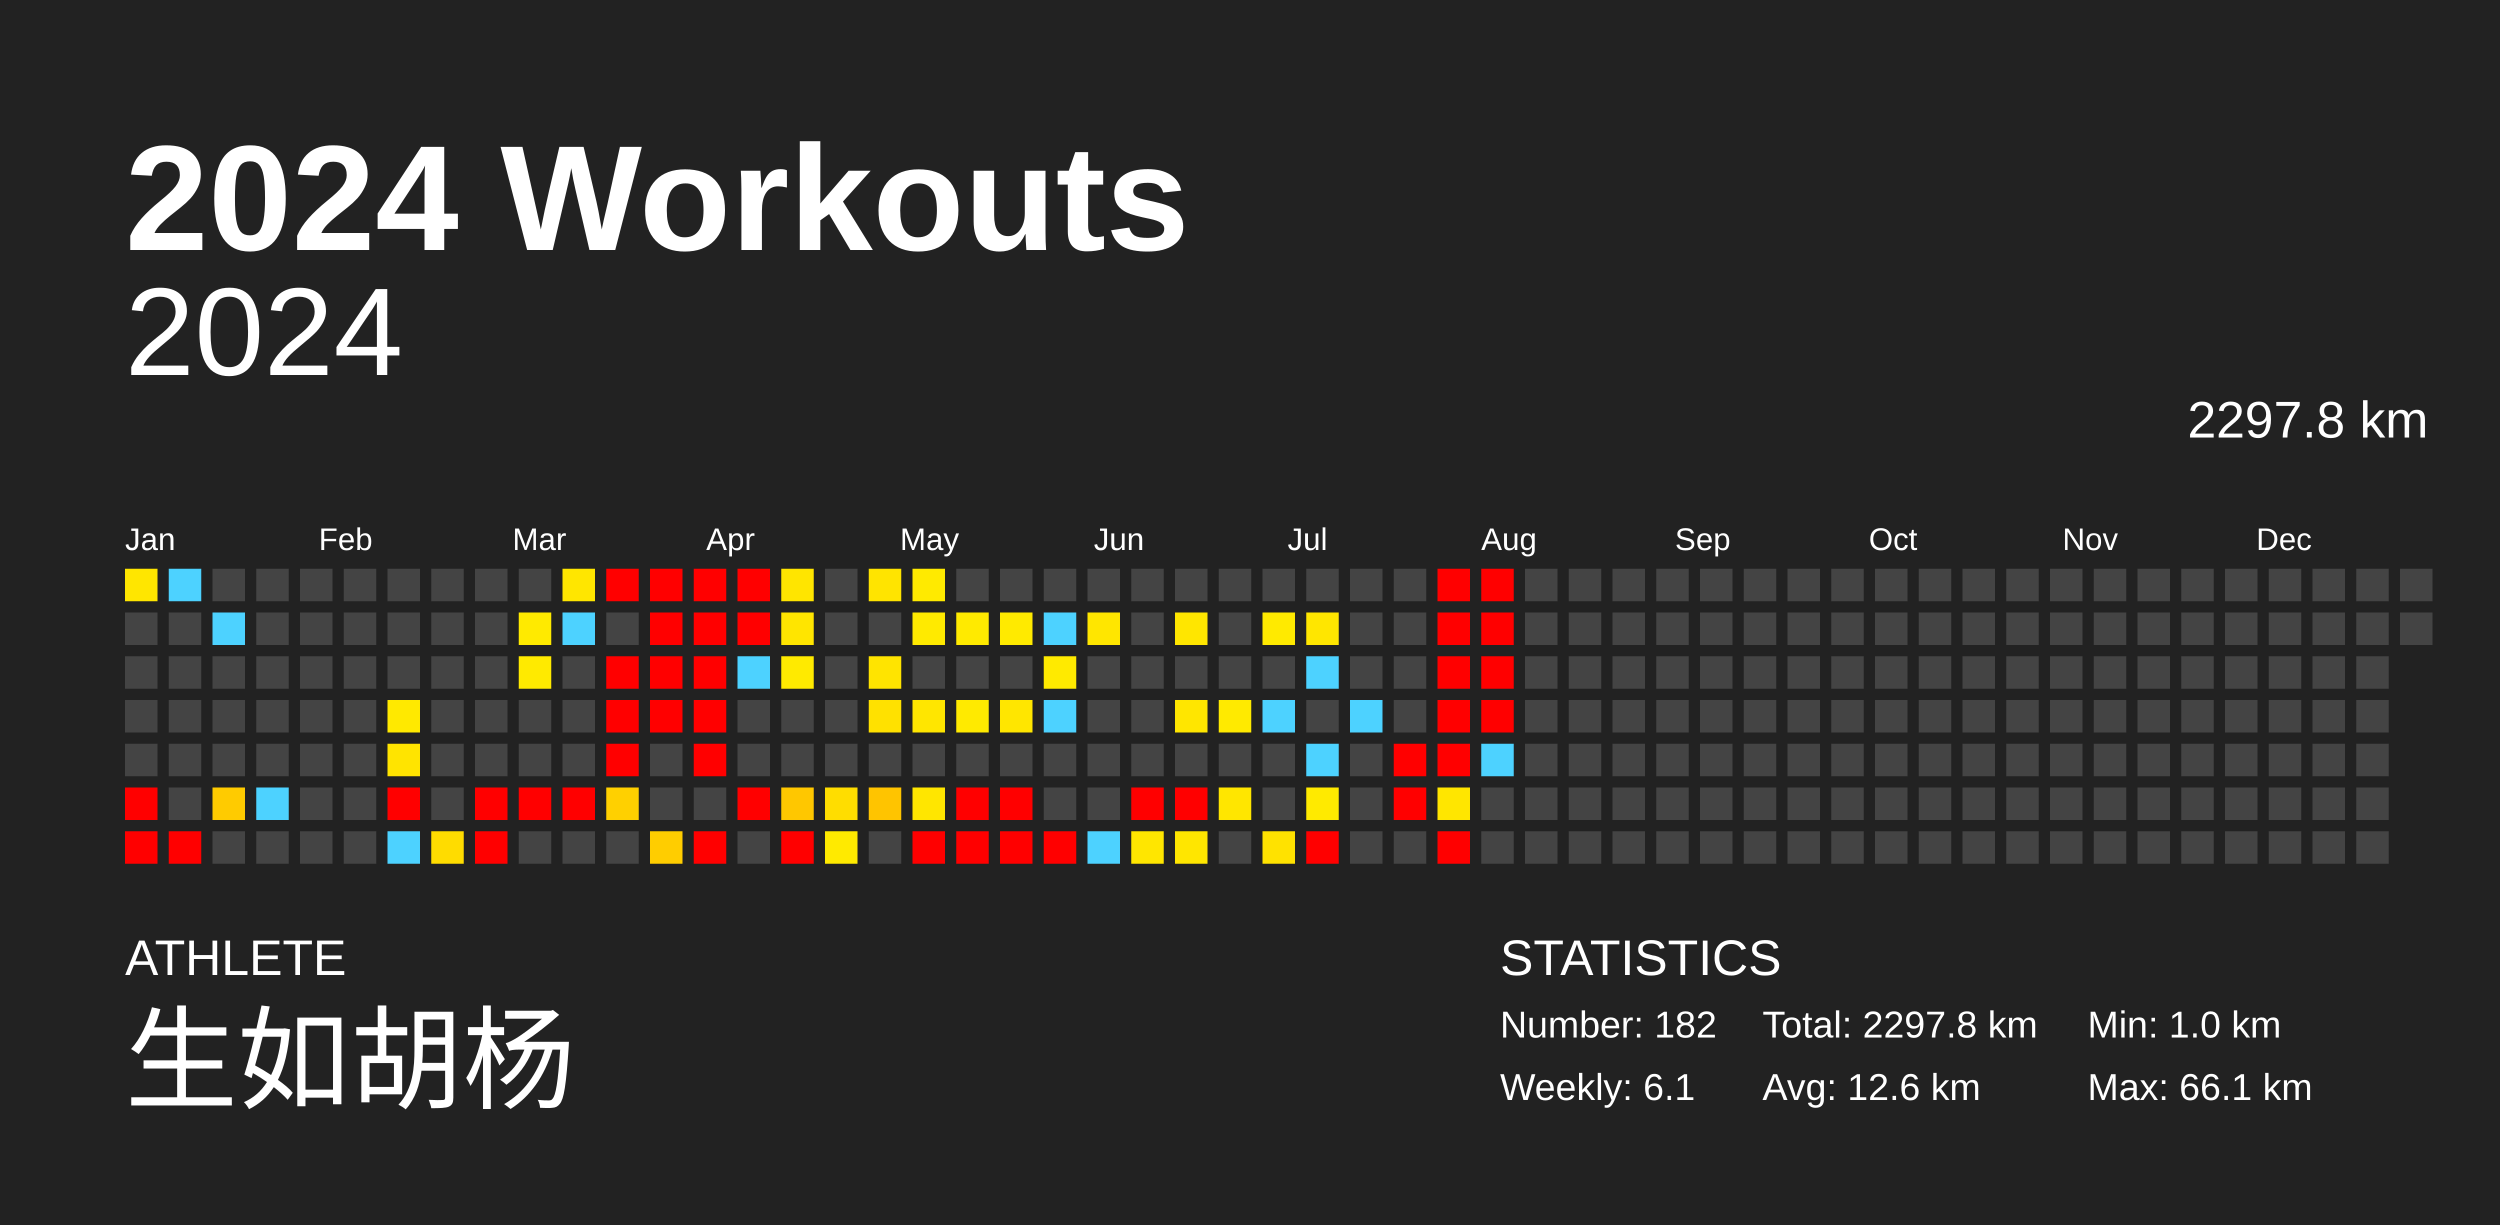
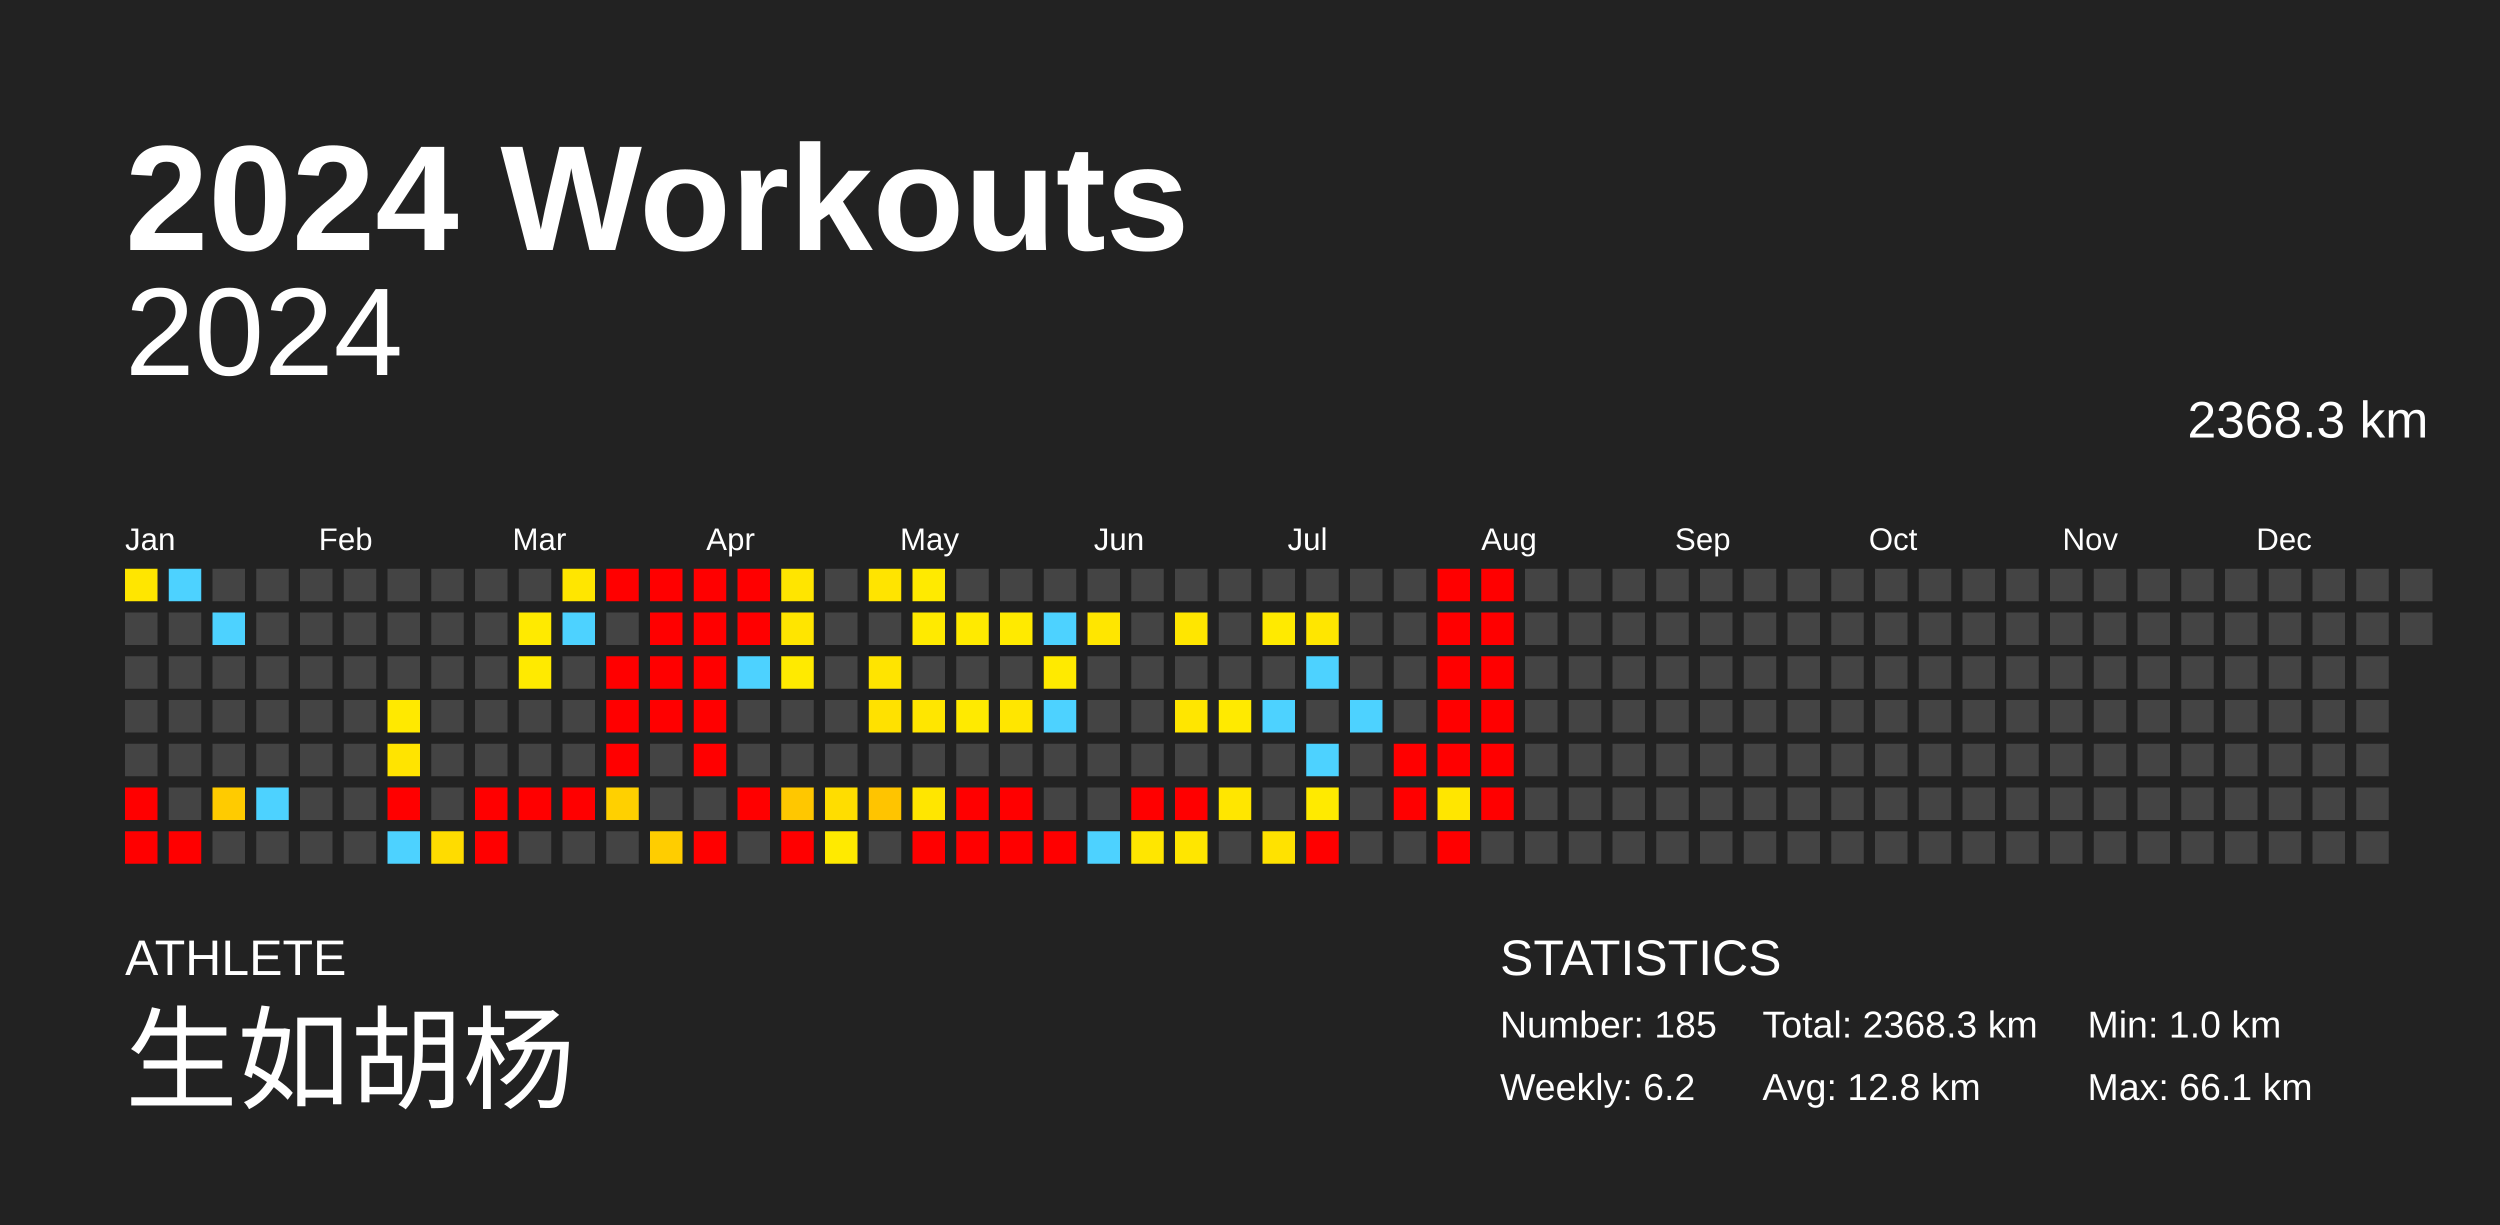
<svg xmlns="http://www.w3.org/2000/svg" baseProfile="full" height="98mm" version="1.1" viewBox="0,0,200,98" width="200mm">
  <defs />
  <rect fill="#222222" height="98" width="200" x="0" y="0" />
  <text fill="#FFFFFF" style="font-size:12px; font-family:Arial; font-weight:bold;" x="10" y="20">2024 Workouts</text>
  <text fill="#FFFFFF" style="font-size:4px; font-family:Arial" x="10" y="78">ATHLETE</text>
  <text fill="#FFFFFF" style="font-size:9px; font-family:Arial" x="10" y="88">生如胡杨</text>
  <text fill="#FFFFFF" style="font-size:4px; font-family:Arial" x="120" y="78">STATISTICS</text>
-   <text fill="#FFFFFF" style="font-size:3px; font-family:Arial" x="120" y="83">Number: 182</text>
-   <text fill="#FFFFFF" style="font-size:3px; font-family:Arial" x="120" y="88">Weekly: 6.1</text>
-   <text fill="#FFFFFF" style="font-size:3px; font-family:Arial" x="141" y="83">Total: 2297.8 km</text>
-   <text fill="#FFFFFF" style="font-size:3px; font-family:Arial" x="141" y="88">Avg: 12.6 km</text>
+   <text fill="#FFFFFF" style="font-size:3px; font-family:Arial" x="120" y="83">Number: 185</text>
+   <text fill="#FFFFFF" style="font-size:3px; font-family:Arial" x="120" y="88">Weekly: 6.2</text>
+   <text fill="#FFFFFF" style="font-size:3px; font-family:Arial" x="141" y="83">Total: 2368.3 km</text>
+   <text fill="#FFFFFF" style="font-size:3px; font-family:Arial" x="141" y="88">Avg: 12.8 km</text>
  <text fill="#FFFFFF" style="font-size:3px; font-family:Arial" x="167" y="83">Min: 1.0 km</text>
  <text fill="#FFFFFF" style="font-size:3px; font-family:Arial" x="167" y="88">Max: 66.1 km</text>
  <text alignment-baseline="hanging" fill="#FFFFFF" style="font-size:10.0px; font-family:Arial;" x="10" y="30">2024</text>
-   <text alignment-baseline="hanging" fill="#FFFFFF" style="font-size:4.125px; font-family:Arial;" x="175" y="35">2297.8 km</text>
+   <text alignment-baseline="hanging" fill="#FFFFFF" style="font-size:4.125px; font-family:Arial;" x="175" y="35">2368.3 km</text>
  <text fill="#FFFFFF" style="font-size:2.5px; font-family:Arial" x="10.0" y="44">Jan</text>
  <text fill="#FFFFFF" style="font-size:2.5px; font-family:Arial" x="25.5" y="44">Feb</text>
  <text fill="#FFFFFF" style="font-size:2.5px; font-family:Arial" x="41.0" y="44">Mar</text>
  <text fill="#FFFFFF" style="font-size:2.5px; font-family:Arial" x="56.5" y="44">Apr</text>
  <text fill="#FFFFFF" style="font-size:2.5px; font-family:Arial" x="72.0" y="44">May</text>
  <text fill="#FFFFFF" style="font-size:2.5px; font-family:Arial" x="87.5" y="44">Jun</text>
  <text fill="#FFFFFF" style="font-size:2.5px; font-family:Arial" x="103.0" y="44">Jul</text>
  <text fill="#FFFFFF" style="font-size:2.5px; font-family:Arial" x="118.5" y="44">Aug</text>
  <text fill="#FFFFFF" style="font-size:2.5px; font-family:Arial" x="134.0" y="44">Sep</text>
  <text fill="#FFFFFF" style="font-size:2.5px; font-family:Arial" x="149.5" y="44">Oct</text>
  <text fill="#FFFFFF" style="font-size:2.5px; font-family:Arial" x="165.0" y="44">Nov</text>
  <text fill="#FFFFFF" style="font-size:2.5px; font-family:Arial" x="180.5" y="44">Dec</text>
  <rect fill="#ffe600" height="2.6" width="2.6" x="10.0" y="45.5" />
  <rect fill="#444444" height="2.6" width="2.6" x="10.0" y="49.0" />
  <rect fill="#444444" height="2.6" width="2.6" x="10.0" y="52.5" />
  <rect fill="#444444" height="2.6" width="2.6" x="10.0" y="56.0" />
  <rect fill="#444444" height="2.6" width="2.6" x="10.0" y="59.5" />
  <rect fill="red" height="2.6" width="2.6" x="10.0" y="63.0" />
  <rect fill="red" height="2.6" width="2.6" x="10.0" y="66.5" />
  <rect fill="#4dd2ff" height="2.6" width="2.6" x="13.5" y="45.5" />
  <rect fill="#444444" height="2.6" width="2.6" x="13.5" y="49.0" />
  <rect fill="#444444" height="2.6" width="2.6" x="13.5" y="52.5" />
  <rect fill="#444444" height="2.6" width="2.6" x="13.5" y="56.0" />
  <rect fill="#444444" height="2.6" width="2.6" x="13.5" y="59.5" />
  <rect fill="#444444" height="2.6" width="2.6" x="13.5" y="63.0" />
  <rect fill="red" height="2.6" width="2.6" x="13.5" y="66.5" />
  <rect fill="#444444" height="2.6" width="2.6" x="17.0" y="45.5" />
  <rect fill="#4dd2ff" height="2.6" width="2.6" x="17.0" y="49.0" />
  <rect fill="#444444" height="2.6" width="2.6" x="17.0" y="52.5" />
  <rect fill="#444444" height="2.6" width="2.6" x="17.0" y="56.0" />
  <rect fill="#444444" height="2.6" width="2.6" x="17.0" y="59.5" />
  <rect fill="#ffcb00" height="2.6" width="2.6" x="17.0" y="63.0" />
  <rect fill="#444444" height="2.6" width="2.6" x="17.0" y="66.5" />
  <rect fill="#444444" height="2.6" width="2.6" x="20.5" y="45.5" />
  <rect fill="#444444" height="2.6" width="2.6" x="20.5" y="49.0" />
  <rect fill="#444444" height="2.6" width="2.6" x="20.5" y="52.5" />
  <rect fill="#444444" height="2.6" width="2.6" x="20.5" y="56.0" />
  <rect fill="#444444" height="2.6" width="2.6" x="20.5" y="59.5" />
  <rect fill="#4dd2ff" height="2.6" width="2.6" x="20.5" y="63.0" />
  <rect fill="#444444" height="2.6" width="2.6" x="20.5" y="66.5" />
  <rect fill="#444444" height="2.6" width="2.6" x="24.0" y="45.5" />
  <rect fill="#444444" height="2.6" width="2.6" x="24.0" y="49.0" />
  <rect fill="#444444" height="2.6" width="2.6" x="24.0" y="52.5" />
  <rect fill="#444444" height="2.6" width="2.6" x="24.0" y="56.0" />
  <rect fill="#444444" height="2.6" width="2.6" x="24.0" y="59.5" />
  <rect fill="#444444" height="2.6" width="2.6" x="24.0" y="63.0" />
  <rect fill="#444444" height="2.6" width="2.6" x="24.0" y="66.5" />
  <rect fill="#444444" height="2.6" width="2.6" x="27.5" y="45.5" />
  <rect fill="#444444" height="2.6" width="2.6" x="27.5" y="49.0" />
  <rect fill="#444444" height="2.6" width="2.6" x="27.5" y="52.5" />
  <rect fill="#444444" height="2.6" width="2.6" x="27.5" y="56.0" />
  <rect fill="#444444" height="2.6" width="2.6" x="27.5" y="59.5" />
  <rect fill="#444444" height="2.6" width="2.6" x="27.5" y="63.0" />
  <rect fill="#444444" height="2.6" width="2.6" x="27.5" y="66.5" />
  <rect fill="#444444" height="2.6" width="2.6" x="31.0" y="45.5" />
  <rect fill="#444444" height="2.6" width="2.6" x="31.0" y="49.0" />
  <rect fill="#444444" height="2.6" width="2.6" x="31.0" y="52.5" />
  <rect fill="#ffe900" height="2.6" width="2.6" x="31.0" y="56.0" />
  <rect fill="#ffe400" height="2.6" width="2.6" x="31.0" y="59.5" />
  <rect fill="red" height="2.6" width="2.6" x="31.0" y="63.0" />
  <rect fill="#4dd2ff" height="2.6" width="2.6" x="31.0" y="66.5" />
  <rect fill="#444444" height="2.6" width="2.6" x="34.5" y="45.5" />
  <rect fill="#444444" height="2.6" width="2.6" x="34.5" y="49.0" />
  <rect fill="#444444" height="2.6" width="2.6" x="34.5" y="52.5" />
  <rect fill="#444444" height="2.6" width="2.6" x="34.5" y="56.0" />
  <rect fill="#444444" height="2.6" width="2.6" x="34.5" y="59.5" />
  <rect fill="#444444" height="2.6" width="2.6" x="34.5" y="63.0" />
  <rect fill="#ffdc00" height="2.6" width="2.6" x="34.5" y="66.5" />
  <rect fill="#444444" height="2.6" width="2.6" x="38.0" y="45.5" />
  <rect fill="#444444" height="2.6" width="2.6" x="38.0" y="49.0" />
  <rect fill="#444444" height="2.6" width="2.6" x="38.0" y="52.5" />
  <rect fill="#444444" height="2.6" width="2.6" x="38.0" y="56.0" />
  <rect fill="#444444" height="2.6" width="2.6" x="38.0" y="59.5" />
  <rect fill="red" height="2.6" width="2.6" x="38.0" y="63.0" />
  <rect fill="red" height="2.6" width="2.6" x="38.0" y="66.5" />
  <rect fill="#444444" height="2.6" width="2.6" x="41.5" y="45.5" />
  <rect fill="#ffea00" height="2.6" width="2.6" x="41.5" y="49.0" />
  <rect fill="#ffea00" height="2.6" width="2.6" x="41.5" y="52.5" />
  <rect fill="#444444" height="2.6" width="2.6" x="41.5" y="56.0" />
  <rect fill="#444444" height="2.6" width="2.6" x="41.5" y="59.5" />
  <rect fill="red" height="2.6" width="2.6" x="41.5" y="63.0" />
  <rect fill="#444444" height="2.6" width="2.6" x="41.5" y="66.5" />
  <rect fill="#ffe600" height="2.6" width="2.6" x="45.0" y="45.5" />
  <rect fill="#4dd2ff" height="2.6" width="2.6" x="45.0" y="49.0" />
  <rect fill="#444444" height="2.6" width="2.6" x="45.0" y="52.5" />
  <rect fill="#444444" height="2.6" width="2.6" x="45.0" y="56.0" />
  <rect fill="#444444" height="2.6" width="2.6" x="45.0" y="59.5" />
  <rect fill="red" height="2.6" width="2.6" x="45.0" y="63.0" />
  <rect fill="#444444" height="2.6" width="2.6" x="45.0" y="66.5" />
  <rect fill="red" height="2.6" width="2.6" x="48.5" y="45.5" />
  <rect fill="#444444" height="2.6" width="2.6" x="48.5" y="49.0" />
  <rect fill="red" height="2.6" width="2.6" x="48.5" y="52.5" />
  <rect fill="red" height="2.6" width="2.6" x="48.5" y="56.0" />
  <rect fill="red" height="2.6" width="2.6" x="48.5" y="59.5" />
  <rect fill="#ffd000" height="2.6" width="2.6" x="48.5" y="63.0" />
  <rect fill="#444444" height="2.6" width="2.6" x="48.5" y="66.5" />
  <rect fill="red" height="2.6" width="2.6" x="52.0" y="45.5" />
  <rect fill="red" height="2.6" width="2.6" x="52.0" y="49.0" />
  <rect fill="red" height="2.6" width="2.6" x="52.0" y="52.5" />
  <rect fill="red" height="2.6" width="2.6" x="52.0" y="56.0" />
  <rect fill="#444444" height="2.6" width="2.6" x="52.0" y="59.5" />
  <rect fill="#444444" height="2.6" width="2.6" x="52.0" y="63.0" />
  <rect fill="#ffcd00" height="2.6" width="2.6" x="52.0" y="66.5" />
  <rect fill="red" height="2.6" width="2.6" x="55.5" y="45.5" />
  <rect fill="red" height="2.6" width="2.6" x="55.5" y="49.0" />
  <rect fill="red" height="2.6" width="2.6" x="55.5" y="52.5" />
  <rect fill="red" height="2.6" width="2.6" x="55.5" y="56.0" />
  <rect fill="red" height="2.6" width="2.6" x="55.5" y="59.5" />
  <rect fill="#444444" height="2.6" width="2.6" x="55.5" y="63.0" />
  <rect fill="red" height="2.6" width="2.6" x="55.5" y="66.5" />
  <rect fill="red" height="2.6" width="2.6" x="59.0" y="45.5" />
  <rect fill="red" height="2.6" width="2.6" x="59.0" y="49.0" />
  <rect fill="#4dd2ff" height="2.6" width="2.6" x="59.0" y="52.5" />
  <rect fill="#444444" height="2.6" width="2.6" x="59.0" y="56.0" />
  <rect fill="#444444" height="2.6" width="2.6" x="59.0" y="59.5" />
  <rect fill="red" height="2.6" width="2.6" x="59.0" y="63.0" />
  <rect fill="#444444" height="2.6" width="2.6" x="59.0" y="66.5" />
  <rect fill="#ffe500" height="2.6" width="2.6" x="62.5" y="45.5" />
  <rect fill="#ffe500" height="2.6" width="2.6" x="62.5" y="49.0" />
  <rect fill="#ffea00" height="2.6" width="2.6" x="62.5" y="52.5" />
  <rect fill="#444444" height="2.6" width="2.6" x="62.5" y="56.0" />
  <rect fill="#444444" height="2.6" width="2.6" x="62.5" y="59.5" />
  <rect fill="#ffc700" height="2.6" width="2.6" x="62.5" y="63.0" />
  <rect fill="red" height="2.6" width="2.6" x="62.5" y="66.5" />
  <rect fill="#444444" height="2.6" width="2.6" x="66.0" y="45.5" />
  <rect fill="#444444" height="2.6" width="2.6" x="66.0" y="49.0" />
  <rect fill="#444444" height="2.6" width="2.6" x="66.0" y="52.5" />
  <rect fill="#444444" height="2.6" width="2.6" x="66.0" y="56.0" />
  <rect fill="#444444" height="2.6" width="2.6" x="66.0" y="59.5" />
  <rect fill="#ffdd00" height="2.6" width="2.6" x="66.0" y="63.0" />
  <rect fill="#ffea00" height="2.6" width="2.6" x="66.0" y="66.5" />
  <rect fill="#ffe400" height="2.6" width="2.6" x="69.5" y="45.5" />
  <rect fill="#444444" height="2.6" width="2.6" x="69.5" y="49.0" />
  <rect fill="#ffe400" height="2.6" width="2.6" x="69.5" y="52.5" />
  <rect fill="#ffe100" height="2.6" width="2.6" x="69.5" y="56.0" />
  <rect fill="#444444" height="2.6" width="2.6" x="69.5" y="59.5" />
  <rect fill="#ffc400" height="2.6" width="2.6" x="69.5" y="63.0" />
  <rect fill="#444444" height="2.6" width="2.6" x="69.5" y="66.5" />
  <rect fill="#ffea00" height="2.6" width="2.6" x="73.0" y="45.5" />
  <rect fill="#ffea00" height="2.6" width="2.6" x="73.0" y="49.0" />
  <rect fill="#444444" height="2.6" width="2.6" x="73.0" y="52.5" />
  <rect fill="#ffe600" height="2.6" width="2.6" x="73.0" y="56.0" />
  <rect fill="#444444" height="2.6" width="2.6" x="73.0" y="59.5" />
  <rect fill="#ffe600" height="2.6" width="2.6" x="73.0" y="63.0" />
  <rect fill="red" height="2.6" width="2.6" x="73.0" y="66.5" />
  <rect fill="#444444" height="2.6" width="2.6" x="76.5" y="45.5" />
  <rect fill="#ffea00" height="2.6" width="2.6" x="76.5" y="49.0" />
  <rect fill="#444444" height="2.6" width="2.6" x="76.5" y="52.5" />
  <rect fill="#ffea00" height="2.6" width="2.6" x="76.5" y="56.0" />
  <rect fill="#444444" height="2.6" width="2.6" x="76.5" y="59.5" />
  <rect fill="red" height="2.6" width="2.6" x="76.5" y="63.0" />
  <rect fill="red" height="2.6" width="2.6" x="76.5" y="66.5" />
  <rect fill="#444444" height="2.6" width="2.6" x="80.0" y="45.5" />
  <rect fill="#ffea00" height="2.6" width="2.6" x="80.0" y="49.0" />
  <rect fill="#444444" height="2.6" width="2.6" x="80.0" y="52.5" />
  <rect fill="#ffe600" height="2.6" width="2.6" x="80.0" y="56.0" />
  <rect fill="#444444" height="2.6" width="2.6" x="80.0" y="59.5" />
  <rect fill="red" height="2.6" width="2.6" x="80.0" y="63.0" />
  <rect fill="red" height="2.6" width="2.6" x="80.0" y="66.5" />
  <rect fill="#444444" height="2.6" width="2.6" x="83.5" y="45.5" />
  <rect fill="#4dd2ff" height="2.6" width="2.6" x="83.5" y="49.0" />
  <rect fill="#ffea00" height="2.6" width="2.6" x="83.5" y="52.5" />
  <rect fill="#4dd2ff" height="2.6" width="2.6" x="83.5" y="56.0" />
  <rect fill="#444444" height="2.6" width="2.6" x="83.5" y="59.5" />
  <rect fill="#444444" height="2.6" width="2.6" x="83.5" y="63.0" />
  <rect fill="red" height="2.6" width="2.6" x="83.5" y="66.5" />
  <rect fill="#444444" height="2.6" width="2.6" x="87.0" y="45.5" />
  <rect fill="#ffe600" height="2.6" width="2.6" x="87.0" y="49.0" />
  <rect fill="#444444" height="2.6" width="2.6" x="87.0" y="52.5" />
  <rect fill="#444444" height="2.6" width="2.6" x="87.0" y="56.0" />
  <rect fill="#444444" height="2.6" width="2.6" x="87.0" y="59.5" />
  <rect fill="#444444" height="2.6" width="2.6" x="87.0" y="63.0" />
  <rect fill="#4dd2ff" height="2.6" width="2.6" x="87.0" y="66.5" />
  <rect fill="#444444" height="2.6" width="2.6" x="90.5" y="45.5" />
  <rect fill="#444444" height="2.6" width="2.6" x="90.5" y="49.0" />
  <rect fill="#444444" height="2.6" width="2.6" x="90.5" y="52.5" />
  <rect fill="#444444" height="2.6" width="2.6" x="90.5" y="56.0" />
  <rect fill="#444444" height="2.6" width="2.6" x="90.5" y="59.5" />
  <rect fill="red" height="2.6" width="2.6" x="90.5" y="63.0" />
  <rect fill="#ffe600" height="2.6" width="2.6" x="90.5" y="66.5" />
  <rect fill="#444444" height="2.6" width="2.6" x="94.0" y="45.5" />
  <rect fill="#ffe600" height="2.6" width="2.6" x="94.0" y="49.0" />
  <rect fill="#444444" height="2.6" width="2.6" x="94.0" y="52.5" />
  <rect fill="#ffe600" height="2.6" width="2.6" x="94.0" y="56.0" />
  <rect fill="#444444" height="2.6" width="2.6" x="94.0" y="59.5" />
  <rect fill="red" height="2.6" width="2.6" x="94.0" y="63.0" />
  <rect fill="#ffe600" height="2.6" width="2.6" x="94.0" y="66.5" />
  <rect fill="#444444" height="2.6" width="2.6" x="97.5" y="45.5" />
  <rect fill="#444444" height="2.6" width="2.6" x="97.5" y="49.0" />
  <rect fill="#444444" height="2.6" width="2.6" x="97.5" y="52.5" />
  <rect fill="#ffea00" height="2.6" width="2.6" x="97.5" y="56.0" />
  <rect fill="#444444" height="2.6" width="2.6" x="97.5" y="59.5" />
  <rect fill="#ffe600" height="2.6" width="2.6" x="97.5" y="63.0" />
  <rect fill="#444444" height="2.6" width="2.6" x="97.5" y="66.5" />
  <rect fill="#444444" height="2.6" width="2.6" x="101.0" y="45.5" />
  <rect fill="#ffea00" height="2.6" width="2.6" x="101.0" y="49.0" />
  <rect fill="#444444" height="2.6" width="2.6" x="101.0" y="52.5" />
  <rect fill="#4dd2ff" height="2.6" width="2.6" x="101.0" y="56.0" />
  <rect fill="#444444" height="2.6" width="2.6" x="101.0" y="59.5" />
  <rect fill="#444444" height="2.6" width="2.6" x="101.0" y="63.0" />
  <rect fill="#ffe200" height="2.6" width="2.6" x="101.0" y="66.5" />
  <rect fill="#444444" height="2.6" width="2.6" x="104.5" y="45.5" />
  <rect fill="#ffe600" height="2.6" width="2.6" x="104.5" y="49.0" />
  <rect fill="#4dd2ff" height="2.6" width="2.6" x="104.5" y="52.5" />
  <rect fill="#444444" height="2.6" width="2.6" x="104.5" y="56.0" />
  <rect fill="#4dd2ff" height="2.6" width="2.6" x="104.5" y="59.5" />
  <rect fill="#ffea00" height="2.6" width="2.6" x="104.5" y="63.0" />
  <rect fill="red" height="2.6" width="2.6" x="104.5" y="66.5" />
  <rect fill="#444444" height="2.6" width="2.6" x="108.0" y="45.5" />
  <rect fill="#444444" height="2.6" width="2.6" x="108.0" y="49.0" />
  <rect fill="#444444" height="2.6" width="2.6" x="108.0" y="52.5" />
  <rect fill="#4dd2ff" height="2.6" width="2.6" x="108.0" y="56.0" />
  <rect fill="#444444" height="2.6" width="2.6" x="108.0" y="59.5" />
  <rect fill="#444444" height="2.6" width="2.6" x="108.0" y="63.0" />
  <rect fill="#444444" height="2.6" width="2.6" x="108.0" y="66.5" />
  <rect fill="#444444" height="2.6" width="2.6" x="111.5" y="45.5" />
  <rect fill="#444444" height="2.6" width="2.6" x="111.5" y="49.0" />
  <rect fill="#444444" height="2.6" width="2.6" x="111.5" y="52.5" />
  <rect fill="#444444" height="2.6" width="2.6" x="111.5" y="56.0" />
  <rect fill="red" height="2.6" width="2.6" x="111.5" y="59.5" />
  <rect fill="red" height="2.6" width="2.6" x="111.5" y="63.0" />
  <rect fill="#444444" height="2.6" width="2.6" x="111.5" y="66.5" />
  <rect fill="red" height="2.6" width="2.6" x="115.0" y="45.5" />
  <rect fill="red" height="2.6" width="2.6" x="115.0" y="49.0" />
  <rect fill="red" height="2.6" width="2.6" x="115.0" y="52.5" />
  <rect fill="red" height="2.6" width="2.6" x="115.0" y="56.0" />
  <rect fill="red" height="2.6" width="2.6" x="115.0" y="59.5" />
  <rect fill="#ffe600" height="2.6" width="2.6" x="115.0" y="63.0" />
  <rect fill="red" height="2.6" width="2.6" x="115.0" y="66.5" />
  <rect fill="red" height="2.6" width="2.6" x="118.5" y="45.5" />
  <rect fill="red" height="2.6" width="2.6" x="118.5" y="49.0" />
  <rect fill="red" height="2.6" width="2.6" x="118.5" y="52.5" />
  <rect fill="red" height="2.6" width="2.6" x="118.5" y="56.0" />
-   <rect fill="#4dd2ff" height="2.6" width="2.6" x="118.5" y="59.5" />
-   <rect fill="#444444" height="2.6" width="2.6" x="118.5" y="63.0" />
+   <rect fill="red" height="2.6" width="2.6" x="118.5" y="59.5" />
+   <rect fill="red" height="2.6" width="2.6" x="118.5" y="63.0" />
  <rect fill="#444444" height="2.6" width="2.6" x="118.5" y="66.5" />
  <rect fill="#444444" height="2.6" width="2.6" x="122.0" y="45.5" />
  <rect fill="#444444" height="2.6" width="2.6" x="122.0" y="49.0" />
  <rect fill="#444444" height="2.6" width="2.6" x="122.0" y="52.5" />
  <rect fill="#444444" height="2.6" width="2.6" x="122.0" y="56.0" />
  <rect fill="#444444" height="2.6" width="2.6" x="122.0" y="59.5" />
  <rect fill="#444444" height="2.6" width="2.6" x="122.0" y="63.0" />
  <rect fill="#444444" height="2.6" width="2.6" x="122.0" y="66.5" />
  <rect fill="#444444" height="2.6" width="2.6" x="125.5" y="45.5" />
  <rect fill="#444444" height="2.6" width="2.6" x="125.5" y="49.0" />
  <rect fill="#444444" height="2.6" width="2.6" x="125.5" y="52.5" />
  <rect fill="#444444" height="2.6" width="2.6" x="125.5" y="56.0" />
  <rect fill="#444444" height="2.6" width="2.6" x="125.5" y="59.5" />
  <rect fill="#444444" height="2.6" width="2.6" x="125.5" y="63.0" />
  <rect fill="#444444" height="2.6" width="2.6" x="125.5" y="66.5" />
  <rect fill="#444444" height="2.6" width="2.6" x="129.0" y="45.5" />
  <rect fill="#444444" height="2.6" width="2.6" x="129.0" y="49.0" />
  <rect fill="#444444" height="2.6" width="2.6" x="129.0" y="52.5" />
  <rect fill="#444444" height="2.6" width="2.6" x="129.0" y="56.0" />
  <rect fill="#444444" height="2.6" width="2.6" x="129.0" y="59.5" />
  <rect fill="#444444" height="2.6" width="2.6" x="129.0" y="63.0" />
  <rect fill="#444444" height="2.6" width="2.6" x="129.0" y="66.5" />
  <rect fill="#444444" height="2.6" width="2.6" x="132.5" y="45.5" />
  <rect fill="#444444" height="2.6" width="2.6" x="132.5" y="49.0" />
  <rect fill="#444444" height="2.6" width="2.6" x="132.5" y="52.5" />
  <rect fill="#444444" height="2.6" width="2.6" x="132.5" y="56.0" />
  <rect fill="#444444" height="2.6" width="2.6" x="132.5" y="59.5" />
  <rect fill="#444444" height="2.6" width="2.6" x="132.5" y="63.0" />
  <rect fill="#444444" height="2.6" width="2.6" x="132.5" y="66.5" />
  <rect fill="#444444" height="2.6" width="2.6" x="136.0" y="45.5" />
  <rect fill="#444444" height="2.6" width="2.6" x="136.0" y="49.0" />
  <rect fill="#444444" height="2.6" width="2.6" x="136.0" y="52.5" />
  <rect fill="#444444" height="2.6" width="2.6" x="136.0" y="56.0" />
  <rect fill="#444444" height="2.6" width="2.6" x="136.0" y="59.5" />
  <rect fill="#444444" height="2.6" width="2.6" x="136.0" y="63.0" />
  <rect fill="#444444" height="2.6" width="2.6" x="136.0" y="66.5" />
  <rect fill="#444444" height="2.6" width="2.6" x="139.5" y="45.5" />
  <rect fill="#444444" height="2.6" width="2.6" x="139.5" y="49.0" />
  <rect fill="#444444" height="2.6" width="2.6" x="139.5" y="52.5" />
  <rect fill="#444444" height="2.6" width="2.6" x="139.5" y="56.0" />
  <rect fill="#444444" height="2.6" width="2.6" x="139.5" y="59.5" />
  <rect fill="#444444" height="2.6" width="2.6" x="139.5" y="63.0" />
  <rect fill="#444444" height="2.6" width="2.6" x="139.5" y="66.5" />
  <rect fill="#444444" height="2.6" width="2.6" x="143.0" y="45.5" />
  <rect fill="#444444" height="2.6" width="2.6" x="143.0" y="49.0" />
  <rect fill="#444444" height="2.6" width="2.6" x="143.0" y="52.5" />
  <rect fill="#444444" height="2.6" width="2.6" x="143.0" y="56.0" />
  <rect fill="#444444" height="2.6" width="2.6" x="143.0" y="59.5" />
  <rect fill="#444444" height="2.6" width="2.6" x="143.0" y="63.0" />
  <rect fill="#444444" height="2.6" width="2.6" x="143.0" y="66.5" />
  <rect fill="#444444" height="2.6" width="2.6" x="146.5" y="45.5" />
  <rect fill="#444444" height="2.6" width="2.6" x="146.5" y="49.0" />
  <rect fill="#444444" height="2.6" width="2.6" x="146.5" y="52.5" />
  <rect fill="#444444" height="2.6" width="2.6" x="146.5" y="56.0" />
  <rect fill="#444444" height="2.6" width="2.6" x="146.5" y="59.5" />
  <rect fill="#444444" height="2.6" width="2.6" x="146.5" y="63.0" />
  <rect fill="#444444" height="2.6" width="2.6" x="146.5" y="66.5" />
  <rect fill="#444444" height="2.6" width="2.6" x="150.0" y="45.5" />
  <rect fill="#444444" height="2.6" width="2.6" x="150.0" y="49.0" />
  <rect fill="#444444" height="2.6" width="2.6" x="150.0" y="52.5" />
  <rect fill="#444444" height="2.6" width="2.6" x="150.0" y="56.0" />
  <rect fill="#444444" height="2.6" width="2.6" x="150.0" y="59.5" />
  <rect fill="#444444" height="2.6" width="2.6" x="150.0" y="63.0" />
  <rect fill="#444444" height="2.6" width="2.6" x="150.0" y="66.5" />
  <rect fill="#444444" height="2.6" width="2.6" x="153.5" y="45.5" />
  <rect fill="#444444" height="2.6" width="2.6" x="153.5" y="49.0" />
  <rect fill="#444444" height="2.6" width="2.6" x="153.5" y="52.5" />
  <rect fill="#444444" height="2.6" width="2.6" x="153.5" y="56.0" />
  <rect fill="#444444" height="2.6" width="2.6" x="153.5" y="59.5" />
  <rect fill="#444444" height="2.6" width="2.6" x="153.5" y="63.0" />
  <rect fill="#444444" height="2.6" width="2.6" x="153.5" y="66.5" />
  <rect fill="#444444" height="2.6" width="2.6" x="157.0" y="45.5" />
  <rect fill="#444444" height="2.6" width="2.6" x="157.0" y="49.0" />
  <rect fill="#444444" height="2.6" width="2.6" x="157.0" y="52.5" />
  <rect fill="#444444" height="2.6" width="2.6" x="157.0" y="56.0" />
  <rect fill="#444444" height="2.6" width="2.6" x="157.0" y="59.5" />
  <rect fill="#444444" height="2.6" width="2.6" x="157.0" y="63.0" />
  <rect fill="#444444" height="2.6" width="2.6" x="157.0" y="66.5" />
  <rect fill="#444444" height="2.6" width="2.6" x="160.5" y="45.5" />
  <rect fill="#444444" height="2.6" width="2.6" x="160.5" y="49.0" />
  <rect fill="#444444" height="2.6" width="2.6" x="160.5" y="52.5" />
  <rect fill="#444444" height="2.6" width="2.6" x="160.5" y="56.0" />
  <rect fill="#444444" height="2.6" width="2.6" x="160.5" y="59.5" />
  <rect fill="#444444" height="2.6" width="2.6" x="160.5" y="63.0" />
  <rect fill="#444444" height="2.6" width="2.6" x="160.5" y="66.5" />
  <rect fill="#444444" height="2.6" width="2.6" x="164.0" y="45.5" />
  <rect fill="#444444" height="2.6" width="2.6" x="164.0" y="49.0" />
  <rect fill="#444444" height="2.6" width="2.6" x="164.0" y="52.5" />
  <rect fill="#444444" height="2.6" width="2.6" x="164.0" y="56.0" />
  <rect fill="#444444" height="2.6" width="2.6" x="164.0" y="59.5" />
  <rect fill="#444444" height="2.6" width="2.6" x="164.0" y="63.0" />
  <rect fill="#444444" height="2.6" width="2.6" x="164.0" y="66.5" />
  <rect fill="#444444" height="2.6" width="2.6" x="167.5" y="45.5" />
  <rect fill="#444444" height="2.6" width="2.6" x="167.5" y="49.0" />
  <rect fill="#444444" height="2.6" width="2.6" x="167.5" y="52.5" />
  <rect fill="#444444" height="2.6" width="2.6" x="167.5" y="56.0" />
  <rect fill="#444444" height="2.6" width="2.6" x="167.5" y="59.5" />
  <rect fill="#444444" height="2.6" width="2.6" x="167.5" y="63.0" />
  <rect fill="#444444" height="2.6" width="2.6" x="167.5" y="66.5" />
  <rect fill="#444444" height="2.6" width="2.6" x="171.0" y="45.5" />
  <rect fill="#444444" height="2.6" width="2.6" x="171.0" y="49.0" />
  <rect fill="#444444" height="2.6" width="2.6" x="171.0" y="52.5" />
  <rect fill="#444444" height="2.6" width="2.6" x="171.0" y="56.0" />
  <rect fill="#444444" height="2.6" width="2.6" x="171.0" y="59.5" />
  <rect fill="#444444" height="2.6" width="2.6" x="171.0" y="63.0" />
  <rect fill="#444444" height="2.6" width="2.6" x="171.0" y="66.5" />
  <rect fill="#444444" height="2.6" width="2.6" x="174.5" y="45.5" />
  <rect fill="#444444" height="2.6" width="2.6" x="174.5" y="49.0" />
  <rect fill="#444444" height="2.6" width="2.6" x="174.5" y="52.5" />
  <rect fill="#444444" height="2.6" width="2.6" x="174.5" y="56.0" />
  <rect fill="#444444" height="2.6" width="2.6" x="174.5" y="59.5" />
  <rect fill="#444444" height="2.6" width="2.6" x="174.5" y="63.0" />
  <rect fill="#444444" height="2.6" width="2.6" x="174.5" y="66.5" />
  <rect fill="#444444" height="2.6" width="2.6" x="178.0" y="45.5" />
  <rect fill="#444444" height="2.6" width="2.6" x="178.0" y="49.0" />
  <rect fill="#444444" height="2.6" width="2.6" x="178.0" y="52.5" />
  <rect fill="#444444" height="2.6" width="2.6" x="178.0" y="56.0" />
  <rect fill="#444444" height="2.6" width="2.6" x="178.0" y="59.5" />
  <rect fill="#444444" height="2.6" width="2.6" x="178.0" y="63.0" />
  <rect fill="#444444" height="2.6" width="2.6" x="178.0" y="66.5" />
  <rect fill="#444444" height="2.6" width="2.6" x="181.5" y="45.5" />
  <rect fill="#444444" height="2.6" width="2.6" x="181.5" y="49.0" />
  <rect fill="#444444" height="2.6" width="2.6" x="181.5" y="52.5" />
  <rect fill="#444444" height="2.6" width="2.6" x="181.5" y="56.0" />
  <rect fill="#444444" height="2.6" width="2.6" x="181.5" y="59.5" />
  <rect fill="#444444" height="2.6" width="2.6" x="181.5" y="63.0" />
  <rect fill="#444444" height="2.6" width="2.6" x="181.5" y="66.5" />
  <rect fill="#444444" height="2.6" width="2.6" x="185.0" y="45.5" />
  <rect fill="#444444" height="2.6" width="2.6" x="185.0" y="49.0" />
  <rect fill="#444444" height="2.6" width="2.6" x="185.0" y="52.5" />
  <rect fill="#444444" height="2.6" width="2.6" x="185.0" y="56.0" />
  <rect fill="#444444" height="2.6" width="2.6" x="185.0" y="59.5" />
  <rect fill="#444444" height="2.6" width="2.6" x="185.0" y="63.0" />
  <rect fill="#444444" height="2.6" width="2.6" x="185.0" y="66.5" />
  <rect fill="#444444" height="2.6" width="2.6" x="188.5" y="45.5" />
  <rect fill="#444444" height="2.6" width="2.6" x="188.5" y="49.0" />
  <rect fill="#444444" height="2.6" width="2.6" x="188.5" y="52.5" />
  <rect fill="#444444" height="2.6" width="2.6" x="188.5" y="56.0" />
  <rect fill="#444444" height="2.6" width="2.6" x="188.5" y="59.5" />
  <rect fill="#444444" height="2.6" width="2.6" x="188.5" y="63.0" />
  <rect fill="#444444" height="2.6" width="2.6" x="188.5" y="66.5" />
  <rect fill="#444444" height="2.6" width="2.6" x="192.0" y="45.5" />
  <rect fill="#444444" height="2.6" width="2.6" x="192.0" y="49.0" />
</svg>
